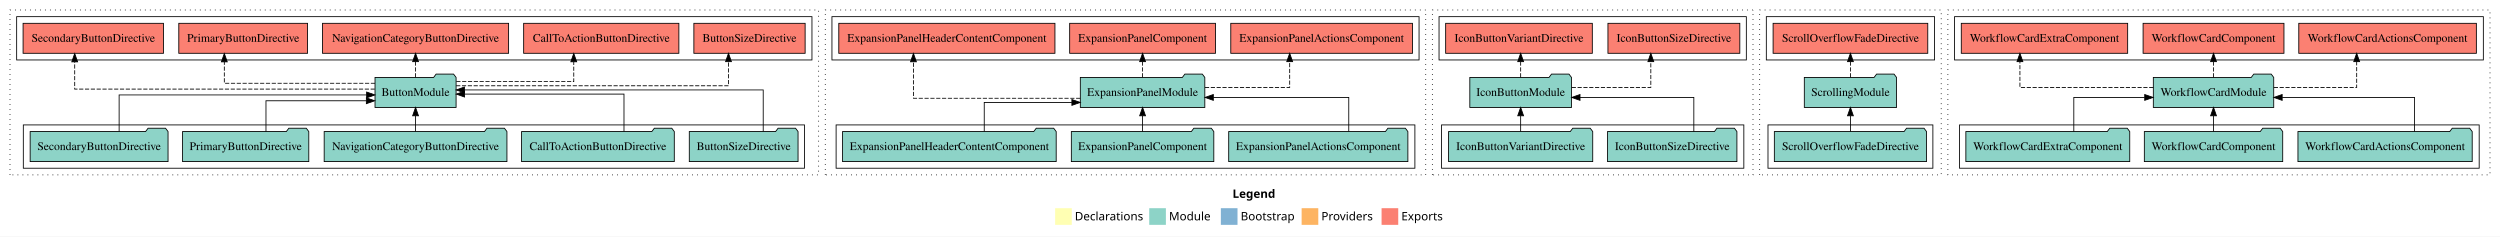
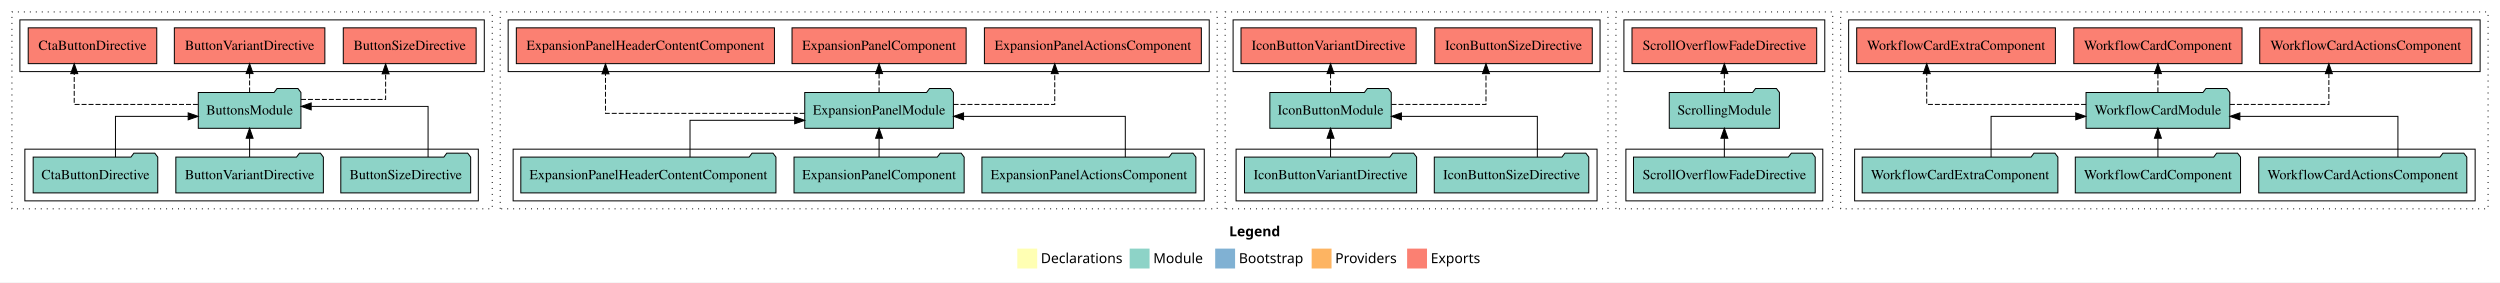
- <svg xmlns="http://www.w3.org/2000/svg" width="3002pt" height="284pt" viewBox="0.00 0.00 3002.00 284.00">
+ <svg xmlns="http://www.w3.org/2000/svg" width="2514pt" height="284pt" viewBox="0.00 0.00 2514.00 284.00">
  <g id="graph0" class="graph" transform="scale(1 1) rotate(0) translate(4 280)">
-     <polygon fill="white" stroke="transparent" points="-4,4 -4,-280 2998,-280 2998,4 -4,4" />
-     <text text-anchor="start" x="1476.01" y="-42.4" font-family="Times-12" font-weight="bold" font-size="14.00">Legend</text>
-     <polygon fill="#ffffb3" stroke="transparent" points="1263,-10 1263,-30 1283,-30 1283,-10 1263,-10" />
-     <text text-anchor="start" x="1286.63" y="-15.4" font-family="Times-12" font-size="14.00">  Declarations</text>
-     <polygon fill="#8dd3c7" stroke="transparent" points="1376,-10 1376,-30 1396,-30 1396,-10 1376,-10" />
-     <text text-anchor="start" x="1399.73" y="-15.4" font-family="Times-12" font-size="14.00">  Module</text>
-     <polygon fill="#80b1d3" stroke="transparent" points="1462,-10 1462,-30 1482,-30 1482,-10 1462,-10" />
-     <text text-anchor="start" x="1485.78" y="-15.4" font-family="Times-12" font-size="14.00">  Bootstrap</text>
-     <polygon fill="#fdb462" stroke="transparent" points="1559,-10 1559,-30 1579,-30 1579,-10 1559,-10" />
-     <text text-anchor="start" x="1582.67" y="-15.4" font-family="Times-12" font-size="14.00">  Providers</text>
-     <polygon fill="#fb8072" stroke="transparent" points="1655,-10 1655,-30 1675,-30 1675,-10 1655,-10" />
-     <text text-anchor="start" x="1678.73" y="-15.4" font-family="Times-12" font-size="14.00">  Exports</text>
+     <polygon fill="white" stroke="transparent" points="-4,4 -4,-280 2510,-280 2510,4 -4,4" />
+     <text text-anchor="start" x="1232.01" y="-42.4" font-family="Times-12" font-weight="bold" font-size="14.00">Legend</text>
+     <polygon fill="#ffffb3" stroke="transparent" points="1019,-10 1019,-30 1039,-30 1039,-10 1019,-10" />
+     <text text-anchor="start" x="1042.63" y="-15.4" font-family="Times-12" font-size="14.00">  Declarations</text>
+     <polygon fill="#8dd3c7" stroke="transparent" points="1132,-10 1132,-30 1152,-30 1152,-10 1132,-10" />
+     <text text-anchor="start" x="1155.73" y="-15.4" font-family="Times-12" font-size="14.00">  Module</text>
+     <polygon fill="#80b1d3" stroke="transparent" points="1218,-10 1218,-30 1238,-30 1238,-10 1218,-10" />
+     <text text-anchor="start" x="1241.78" y="-15.4" font-family="Times-12" font-size="14.00">  Bootstrap</text>
+     <polygon fill="#fdb462" stroke="transparent" points="1315,-10 1315,-30 1335,-30 1335,-10 1315,-10" />
+     <text text-anchor="start" x="1338.67" y="-15.4" font-family="Times-12" font-size="14.00">  Providers</text>
+     <polygon fill="#fb8072" stroke="transparent" points="1411,-10 1411,-30 1431,-30 1431,-10 1411,-10" />
+     <text text-anchor="start" x="1434.73" y="-15.4" font-family="Times-12" font-size="14.00">  Exports</text>
    <g id="clust1" class="cluster">
-       <polygon fill="none" stroke="black" stroke-dasharray="1,5" points="8,-70 8,-268 979,-268 979,-70 8,-70" />
+       <polygon fill="none" stroke="black" stroke-dasharray="1,5" points="8,-70 8,-268 491,-268 491,-70 8,-70" />
    </g>
    <g id="clust3" class="cluster">
-       <polygon fill="none" stroke="black" points="24,-78 24,-130 962,-130 962,-78 24,-78" />
+       <polygon fill="none" stroke="black" points="21,-78 21,-130 477,-130 477,-78 21,-78" />
    </g>
    <g id="clust4" class="cluster">
-       <polygon fill="none" stroke="black" points="16,-208 16,-260 971,-260 971,-208 16,-208" />
+       <polygon fill="none" stroke="black" points="16,-208 16,-260 483,-260 483,-208 16,-208" />
    </g>
    <g id="clust7" class="cluster">
-       <polygon fill="none" stroke="black" stroke-dasharray="1,5" points="987,-70 987,-268 1708,-268 1708,-70 987,-70" />
+       <polygon fill="none" stroke="black" stroke-dasharray="1,5" points="499,-70 499,-268 1220,-268 1220,-70 499,-70" />
    </g>
    <g id="clust9" class="cluster">
-       <polygon fill="none" stroke="black" points="1000,-78 1000,-130 1695,-130 1695,-78 1000,-78" />
+       <polygon fill="none" stroke="black" points="512,-78 512,-130 1207,-130 1207,-78 512,-78" />
    </g>
    <g id="clust10" class="cluster">
-       <polygon fill="none" stroke="black" points="995,-208 995,-260 1700,-260 1700,-208 995,-208" />
+       <polygon fill="none" stroke="black" points="507,-208 507,-260 1212,-260 1212,-208 507,-208" />
    </g>
    <g id="clust13" class="cluster">
-       <polygon fill="none" stroke="black" stroke-dasharray="1,5" points="1716,-70 1716,-268 2101,-268 2101,-70 1716,-70" />
+       <polygon fill="none" stroke="black" stroke-dasharray="1,5" points="1228,-70 1228,-268 1613,-268 1613,-70 1228,-70" />
    </g>
    <g id="clust15" class="cluster">
-       <polygon fill="none" stroke="black" points="1727,-78 1727,-130 2090,-130 2090,-78 1727,-78" />
+       <polygon fill="none" stroke="black" points="1239,-78 1239,-130 1602,-130 1602,-78 1239,-78" />
    </g>
    <g id="clust16" class="cluster">
-       <polygon fill="none" stroke="black" points="1724,-208 1724,-260 2093,-260 2093,-208 1724,-208" />
+       <polygon fill="none" stroke="black" points="1236,-208 1236,-260 1605,-260 1605,-208 1236,-208" />
    </g>
    <g id="clust19" class="cluster">
-       <polygon fill="none" stroke="black" stroke-dasharray="1,5" points="2109,-70 2109,-268 2327,-268 2327,-70 2109,-70" />
+       <polygon fill="none" stroke="black" stroke-dasharray="1,5" points="1621,-70 1621,-268 1839,-268 1839,-70 1621,-70" />
    </g>
    <g id="clust21" class="cluster">
-       <polygon fill="none" stroke="black" points="2119,-78 2119,-130 2317,-130 2317,-78 2119,-78" />
+       <polygon fill="none" stroke="black" points="1631,-78 1631,-130 1829,-130 1829,-78 1631,-78" />
    </g>
    <g id="clust22" class="cluster">
-       <polygon fill="none" stroke="black" points="2117,-208 2117,-260 2319,-260 2319,-208 2117,-208" />
+       <polygon fill="none" stroke="black" points="1629,-208 1629,-260 1831,-260 1831,-208 1629,-208" />
    </g>
    <g id="clust25" class="cluster">
-       <polygon fill="none" stroke="black" stroke-dasharray="1,5" points="2335,-70 2335,-268 2986,-268 2986,-70 2335,-70" />
+       <polygon fill="none" stroke="black" stroke-dasharray="1,5" points="1847,-70 1847,-268 2498,-268 2498,-70 1847,-70" />
    </g>
    <g id="clust27" class="cluster">
-       <polygon fill="none" stroke="black" points="2349,-78 2349,-130 2973,-130 2973,-78 2349,-78" />
+       <polygon fill="none" stroke="black" points="1861,-78 1861,-130 2485,-130 2485,-78 1861,-78" />
    </g>
    <g id="clust28" class="cluster">
-       <polygon fill="none" stroke="black" points="2343,-208 2343,-260 2978,-260 2978,-208 2343,-208" />
+       <polygon fill="none" stroke="black" points="1855,-208 1855,-260 2490,-260 2490,-208 1855,-208" />
    </g>
    <g id="node1" class="node">
-       <polygon fill="#8dd3c7" stroke="black" points="954.3,-122 951.3,-126 930.3,-126 927.3,-122 823.7,-122 823.7,-86 954.3,-86 954.3,-122" />
-       <text text-anchor="middle" x="889" y="-99.8" font-family="Times,serif" font-size="14.00">ButtonSizeDirective</text>
+       <polygon fill="#8dd3c7" stroke="black" points="469.3,-122 466.3,-126 445.3,-126 442.3,-122 338.7,-122 338.7,-86 469.3,-86 469.3,-122" />
+       <text text-anchor="middle" x="404" y="-99.8" font-family="Times,serif" font-size="14.00">ButtonSizeDirective</text>
+     </g>
+     <g id="node4" class="node">
+       <polygon fill="#8dd3c7" stroke="black" points="298.61,-187 295.61,-191 274.61,-191 271.61,-187 195.39,-187 195.39,-151 298.61,-151 298.61,-187" />
+       <text text-anchor="middle" x="247" y="-164.8" font-family="Times,serif" font-size="14.00">ButtonsModule</text>
+     </g>
+     <g id="edge1" class="edge">
+       <path fill="none" stroke="black" d="M426.47,-122.13C426.47,-142.57 426.47,-173 426.47,-173 426.47,-173 308.91,-173 308.91,-173" />
+       <polygon fill="black" stroke="black" points="308.91,-169.5 298.91,-173 308.91,-176.5 308.91,-169.5" />
+     </g>
+     <g id="node2" class="node">
+       <polygon fill="#8dd3c7" stroke="black" points="321.18,-122 318.18,-126 297.18,-126 294.18,-122 172.82,-122 172.82,-86 321.18,-86 321.18,-122" />
+       <text text-anchor="middle" x="247" y="-99.8" font-family="Times,serif" font-size="14.00">ButtonVariantDirective</text>
+     </g>
+     <g id="edge2" class="edge">
+       <path fill="none" stroke="black" d="M247,-122.11C247,-122.11 247,-140.99 247,-140.99" />
+       <polygon fill="black" stroke="black" points="243.5,-140.99 247,-150.99 250.5,-140.99 243.5,-140.99" />
+     </g>
+     <g id="node3" class="node">
+       <polygon fill="#8dd3c7" stroke="black" points="154.64,-122 151.64,-126 130.64,-126 127.64,-122 29.36,-122 29.36,-86 154.64,-86 154.64,-122" />
+       <text text-anchor="middle" x="92" y="-99.8" font-family="Times,serif" font-size="14.00">CtaButtonDirective</text>
+     </g>
+     <g id="edge3" class="edge">
+       <path fill="none" stroke="black" d="M112.11,-122.02C112.11,-139.37 112.11,-163 112.11,-163 112.11,-163 185.23,-163 185.23,-163" />
+       <polygon fill="black" stroke="black" points="185.23,-166.5 195.23,-163 185.23,-159.5 185.23,-166.5" />
+     </g>
+     <g id="node5" class="node">
+       <polygon fill="#fb8072" stroke="black" points="474.8,-252 341.2,-252 341.2,-216 474.8,-216 474.8,-252" />
+       <text text-anchor="middle" x="408" y="-229.8" font-family="Times,serif" font-size="14.00">ButtonSizeDirective </text>
+     </g>
+     <g id="edge4" class="edge">
+       <path fill="none" stroke="black" stroke-dasharray="5,2" d="M298.71,-180C337.45,-180 383.78,-180 383.78,-180 383.78,-180 383.78,-205.72 383.78,-205.72" />
+       <polygon fill="black" stroke="black" points="380.28,-205.72 383.78,-215.72 387.28,-205.72 380.28,-205.72" />
    </g>
    <g id="node6" class="node">
-       <polygon fill="#8dd3c7" stroke="black" points="543.67,-187 540.67,-191 519.67,-191 516.67,-187 446.33,-187 446.33,-151 543.67,-151 543.67,-187" />
-       <text text-anchor="middle" x="495" y="-164.8" font-family="Times,serif" font-size="14.00">ButtonModule</text>
-     </g>
-     <g id="edge1" class="edge">
-       <path fill="none" stroke="black" d="M912.47,-122.22C912.47,-142.37 912.47,-172 912.47,-172 912.47,-172 553.71,-172 553.71,-172" />
-       <polygon fill="black" stroke="black" points="553.71,-168.5 543.71,-172 553.71,-175.5 553.71,-168.5" />
-     </g>
-     <g id="node2" class="node">
-       <polygon fill="#8dd3c7" stroke="black" points="805.69,-122 802.69,-126 781.69,-126 778.69,-122 622.31,-122 622.31,-86 805.69,-86 805.69,-122" />
-       <text text-anchor="middle" x="714" y="-99.8" font-family="Times,serif" font-size="14.00">CallToActionButtonDirective</text>
-     </g>
-     <g id="edge2" class="edge">
-       <path fill="none" stroke="black" d="M745.28,-122.22C745.28,-140.83 745.28,-167 745.28,-167 745.28,-167 553.85,-167 553.85,-167" />
-       <polygon fill="black" stroke="black" points="553.85,-163.5 543.85,-167 553.85,-170.5 553.85,-163.5" />
-     </g>
-     <g id="node3" class="node">
-       <polygon fill="#8dd3c7" stroke="black" points="604.73,-122 601.73,-126 580.73,-126 577.73,-122 385.27,-122 385.27,-86 604.73,-86 604.73,-122" />
-       <text text-anchor="middle" x="495" y="-99.8" font-family="Times,serif" font-size="14.00">NavigationCategoryButtonDirective</text>
-     </g>
-     <g id="edge3" class="edge">
-       <path fill="none" stroke="black" d="M495,-122.11C495,-122.11 495,-140.99 495,-140.99" />
-       <polygon fill="black" stroke="black" points="491.5,-140.99 495,-150.99 498.5,-140.99 491.5,-140.99" />
-     </g>
-     <g id="node4" class="node">
-       <polygon fill="#8dd3c7" stroke="black" points="366.8,-122 363.8,-126 342.8,-126 339.8,-122 215.2,-122 215.2,-86 366.8,-86 366.8,-122" />
-       <text text-anchor="middle" x="291" y="-99.8" font-family="Times,serif" font-size="14.00">PrimaryButtonDirective</text>
-     </g>
-     <g id="edge4" class="edge">
-       <path fill="none" stroke="black" d="M315.38,-122.01C315.38,-138.05 315.38,-159 315.38,-159 315.38,-159 435.92,-159 435.92,-159" />
-       <polygon fill="black" stroke="black" points="435.92,-162.5 445.92,-159 435.92,-155.5 435.92,-162.5" />
-     </g>
-     <g id="node5" class="node">
-       <polygon fill="#8dd3c7" stroke="black" points="197.79,-122 194.79,-126 173.79,-126 170.79,-122 32.21,-122 32.21,-86 197.79,-86 197.79,-122" />
-       <text text-anchor="middle" x="115" y="-99.8" font-family="Times,serif" font-size="14.00">SecondaryButtonDirective</text>
+       <polygon fill="#fb8072" stroke="black" points="322.68,-252 171.32,-252 171.32,-216 322.68,-216 322.68,-252" />
+       <text text-anchor="middle" x="247" y="-229.8" font-family="Times,serif" font-size="14.00">ButtonVariantDirective </text>
    </g>
    <g id="edge5" class="edge">
-       <path fill="none" stroke="black" d="M139.05,-122.27C139.05,-140.56 139.05,-166 139.05,-166 139.05,-166 436.25,-166 436.25,-166" />
-       <polygon fill="black" stroke="black" points="436.25,-169.5 446.25,-166 436.25,-162.5 436.25,-169.5" />
+       <path fill="none" stroke="black" stroke-dasharray="5,2" d="M247,-187.11C247,-187.11 247,-205.99 247,-205.99" />
+       <polygon fill="black" stroke="black" points="243.5,-205.99 247,-215.99 250.5,-205.99 243.5,-205.99" />
    </g>
    <g id="node7" class="node">
-       <polygon fill="#fb8072" stroke="black" points="962.8,-252 829.2,-252 829.2,-216 962.8,-216 962.8,-252" />
-       <text text-anchor="middle" x="896" y="-229.8" font-family="Times,serif" font-size="14.00">ButtonSizeDirective </text>
+       <polygon fill="#fb8072" stroke="black" points="153.64,-252 24.36,-252 24.36,-216 153.64,-216 153.64,-252" />
+       <text text-anchor="middle" x="89" y="-229.8" font-family="Times,serif" font-size="14.00">CtaButtonDirective </text>
    </g>
    <g id="edge6" class="edge">
-       <path fill="none" stroke="black" stroke-dasharray="5,2" d="M543.74,-177C645.42,-177 870.78,-177 870.78,-177 870.78,-177 870.78,-205.96 870.78,-205.96" />
-       <polygon fill="black" stroke="black" points="867.28,-205.96 870.78,-215.96 874.28,-205.96 867.28,-205.96" />
+       <path fill="none" stroke="black" stroke-dasharray="5,2" d="M195.04,-175C143.02,-175 70.64,-175 70.64,-175 70.64,-175 70.64,-205.98 70.64,-205.98" />
+       <polygon fill="black" stroke="black" points="67.14,-205.98 70.64,-215.98 74.14,-205.98 67.14,-205.98" />
    </g>
    <g id="node8" class="node">
-       <polygon fill="#fb8072" stroke="black" points="811.19,-252 624.81,-252 624.81,-216 811.19,-216 811.19,-252" />
-       <text text-anchor="middle" x="718" y="-229.8" font-family="Times,serif" font-size="14.00">CallToActionButtonDirective </text>
+       <polygon fill="#8dd3c7" stroke="black" points="1198.58,-122 1195.58,-126 1174.58,-126 1171.58,-122 983.42,-122 983.42,-86 1198.58,-86 1198.58,-122" />
+       <text text-anchor="middle" x="1091" y="-99.8" font-family="Times,serif" font-size="14.00">ExpansionPanelActionsComponent</text>
+     </g>
+     <g id="node11" class="node">
+       <polygon fill="#8dd3c7" stroke="black" points="954.75,-187 951.75,-191 930.75,-191 927.75,-187 805.25,-187 805.25,-151 954.75,-151 954.75,-187" />
+       <text text-anchor="middle" x="880" y="-164.8" font-family="Times,serif" font-size="14.00">ExpansionPanelModule</text>
    </g>
    <g id="edge7" class="edge">
-       <path fill="none" stroke="black" stroke-dasharray="5,2" d="M543.92,-182C600.21,-182 684.97,-182 684.97,-182 684.97,-182 684.97,-205.81 684.97,-205.81" />
-       <polygon fill="black" stroke="black" points="681.47,-205.81 684.97,-215.81 688.47,-205.81 681.47,-205.81" />
+       <path fill="none" stroke="black" d="M1127.6,-122.02C1127.6,-139.37 1127.6,-163 1127.6,-163 1127.6,-163 964.96,-163 964.96,-163" />
+       <polygon fill="black" stroke="black" points="964.96,-159.5 954.96,-163 964.96,-166.5 964.96,-159.5" />
    </g>
    <g id="node9" class="node">
-       <polygon fill="#fb8072" stroke="black" points="606.73,-252 383.27,-252 383.27,-216 606.73,-216 606.73,-252" />
-       <text text-anchor="middle" x="495" y="-229.8" font-family="Times,serif" font-size="14.00">NavigationCategoryButtonDirective </text>
+       <polygon fill="#8dd3c7" stroke="black" points="965.54,-122 962.54,-126 941.54,-126 938.54,-122 794.46,-122 794.46,-86 965.54,-86 965.54,-122" />
+       <text text-anchor="middle" x="880" y="-99.8" font-family="Times,serif" font-size="14.00">ExpansionPanelComponent</text>
    </g>
    <g id="edge8" class="edge">
-       <path fill="none" stroke="black" stroke-dasharray="5,2" d="M495,-187.11C495,-187.11 495,-205.99 495,-205.99" />
-       <polygon fill="black" stroke="black" points="491.5,-205.99 495,-215.99 498.5,-205.99 491.5,-205.99" />
+       <path fill="none" stroke="black" d="M880,-122.11C880,-122.11 880,-140.99 880,-140.99" />
+       <polygon fill="black" stroke="black" points="876.5,-140.99 880,-150.99 883.5,-140.99 876.5,-140.99" />
    </g>
    <g id="node10" class="node">
-       <polygon fill="#fb8072" stroke="black" points="365.3,-252 210.7,-252 210.7,-216 365.3,-216 365.3,-252" />
-       <text text-anchor="middle" x="288" y="-229.8" font-family="Times,serif" font-size="14.00">PrimaryButtonDirective </text>
+       <polygon fill="#8dd3c7" stroke="black" points="776.28,-122 773.28,-126 752.28,-126 749.28,-122 519.72,-122 519.72,-86 776.28,-86 776.28,-122" />
+       <text text-anchor="middle" x="648" y="-99.8" font-family="Times,serif" font-size="14.00">ExpansionPanelHeaderContentComponent</text>
    </g>
    <g id="edge9" class="edge">
-       <path fill="none" stroke="black" stroke-dasharray="5,2" d="M446.3,-180C378.89,-180 265.37,-180 265.37,-180 265.37,-180 265.37,-205.72 265.37,-205.72" />
-       <polygon fill="black" stroke="black" points="261.87,-205.72 265.37,-215.72 268.87,-205.72 261.87,-205.72" />
-     </g>
-     <g id="node11" class="node">
-       <polygon fill="#fb8072" stroke="black" points="192.29,-252 23.71,-252 23.71,-216 192.29,-216 192.29,-252" />
-       <text text-anchor="middle" x="108" y="-229.8" font-family="Times,serif" font-size="14.00">SecondaryButtonDirective </text>
+       <path fill="none" stroke="black" d="M689.88,-122.01C689.88,-138.05 689.88,-159 689.88,-159 689.88,-159 795.13,-159 795.13,-159" />
+       <polygon fill="black" stroke="black" points="795.13,-162.5 805.13,-159 795.13,-155.5 795.13,-162.5" />
+     </g>
+     <g id="node12" class="node">
+       <polygon fill="#fb8072" stroke="black" points="1204.08,-252 985.92,-252 985.92,-216 1204.08,-216 1204.08,-252" />
+       <text text-anchor="middle" x="1095" y="-229.8" font-family="Times,serif" font-size="14.00">ExpansionPanelActionsComponent </text>
    </g>
    <g id="edge10" class="edge">
-       <path fill="none" stroke="black" stroke-dasharray="5,2" d="M446.04,-173C337.39,-173 85.7,-173 85.7,-173 85.7,-173 85.7,-205.7 85.7,-205.7" />
-       <polygon fill="black" stroke="black" points="82.2,-205.7 85.7,-215.7 89.2,-205.7 82.2,-205.7" />
-     </g>
-     <g id="node12" class="node">
-       <polygon fill="#8dd3c7" stroke="black" points="1686.58,-122 1683.58,-126 1662.58,-126 1659.58,-122 1471.42,-122 1471.42,-86 1686.58,-86 1686.58,-122" />
-       <text text-anchor="middle" x="1579" y="-99.8" font-family="Times,serif" font-size="14.00">ExpansionPanelActionsComponent</text>
+       <path fill="none" stroke="black" stroke-dasharray="5,2" d="M954.92,-175C1003.06,-175 1056.65,-175 1056.65,-175 1056.65,-175 1056.65,-205.98 1056.65,-205.98" />
+       <polygon fill="black" stroke="black" points="1053.15,-205.98 1056.65,-215.98 1060.15,-205.98 1053.15,-205.98" />
+     </g>
+     <g id="node13" class="node">
+       <polygon fill="#fb8072" stroke="black" points="967.54,-252 792.46,-252 792.46,-216 967.54,-216 967.54,-252" />
+       <text text-anchor="middle" x="880" y="-229.8" font-family="Times,serif" font-size="14.00">ExpansionPanelComponent </text>
+     </g>
+     <g id="edge11" class="edge">
+       <path fill="none" stroke="black" stroke-dasharray="5,2" d="M880,-187.11C880,-187.11 880,-205.99 880,-205.99" />
+       <polygon fill="black" stroke="black" points="876.5,-205.99 880,-215.99 883.5,-205.99 876.5,-205.99" />
+     </g>
+     <g id="node14" class="node">
+       <polygon fill="#fb8072" stroke="black" points="774.78,-252 515.22,-252 515.22,-216 774.78,-216 774.78,-252" />
+       <text text-anchor="middle" x="645" y="-229.8" font-family="Times,serif" font-size="14.00">ExpansionPanelHeaderContentComponent </text>
+     </g>
+     <g id="edge12" class="edge">
+       <path fill="none" stroke="black" stroke-dasharray="5,2" d="M805.18,-166C723.71,-166 604.87,-166 604.87,-166 604.87,-166 604.87,-205.78 604.87,-205.78" />
+       <polygon fill="black" stroke="black" points="601.37,-205.78 604.87,-215.78 608.37,-205.78 601.37,-205.78" />
    </g>
    <g id="node15" class="node">
-       <polygon fill="#8dd3c7" stroke="black" points="1442.75,-187 1439.75,-191 1418.75,-191 1415.75,-187 1293.25,-187 1293.25,-151 1442.75,-151 1442.75,-187" />
-       <text text-anchor="middle" x="1368" y="-164.8" font-family="Times,serif" font-size="14.00">ExpansionPanelModule</text>
-     </g>
-     <g id="edge11" class="edge">
-       <path fill="none" stroke="black" d="M1615.6,-122.02C1615.6,-139.37 1615.6,-163 1615.6,-163 1615.6,-163 1452.96,-163 1452.96,-163" />
-       <polygon fill="black" stroke="black" points="1452.96,-159.5 1442.96,-163 1452.96,-166.5 1452.96,-159.5" />
-     </g>
-     <g id="node13" class="node">
-       <polygon fill="#8dd3c7" stroke="black" points="1453.54,-122 1450.54,-126 1429.54,-126 1426.54,-122 1282.46,-122 1282.46,-86 1453.54,-86 1453.54,-122" />
-       <text text-anchor="middle" x="1368" y="-99.8" font-family="Times,serif" font-size="14.00">ExpansionPanelComponent</text>
-     </g>
-     <g id="edge12" class="edge">
-       <path fill="none" stroke="black" d="M1368,-122.11C1368,-122.11 1368,-140.99 1368,-140.99" />
-       <polygon fill="black" stroke="black" points="1364.5,-140.99 1368,-150.99 1371.5,-140.99 1364.5,-140.99" />
-     </g>
-     <g id="node14" class="node">
-       <polygon fill="#8dd3c7" stroke="black" points="1264.28,-122 1261.28,-126 1240.28,-126 1237.28,-122 1007.72,-122 1007.72,-86 1264.28,-86 1264.28,-122" />
-       <text text-anchor="middle" x="1136" y="-99.8" font-family="Times,serif" font-size="14.00">ExpansionPanelHeaderContentComponent</text>
+       <polygon fill="#8dd3c7" stroke="black" points="1593.68,-122 1590.68,-126 1569.68,-126 1566.68,-122 1438.32,-122 1438.32,-86 1593.68,-86 1593.68,-122" />
+       <text text-anchor="middle" x="1516" y="-99.8" font-family="Times,serif" font-size="14.00">IconButtonSizeDirective</text>
+     </g>
+     <g id="node17" class="node">
+       <polygon fill="#8dd3c7" stroke="black" points="1395.04,-187 1392.04,-191 1371.04,-191 1368.04,-187 1272.96,-187 1272.96,-151 1395.04,-151 1395.04,-187" />
+       <text text-anchor="middle" x="1334" y="-164.8" font-family="Times,serif" font-size="14.00">IconButtonModule</text>
    </g>
    <g id="edge13" class="edge">
-       <path fill="none" stroke="black" d="M1177.88,-122.24C1177.88,-137.57 1177.88,-157 1177.88,-157 1177.88,-157 1283.13,-157 1283.13,-157" />
-       <polygon fill="black" stroke="black" points="1283.13,-160.5 1293.13,-157 1283.13,-153.5 1283.13,-160.5" />
+       <path fill="none" stroke="black" d="M1541.95,-122.02C1541.95,-139.37 1541.95,-163 1541.95,-163 1541.95,-163 1405.27,-163 1405.27,-163" />
+       <polygon fill="black" stroke="black" points="1405.27,-159.5 1395.27,-163 1405.27,-166.5 1405.27,-159.5" />
    </g>
    <g id="node16" class="node">
-       <polygon fill="#fb8072" stroke="black" points="1692.08,-252 1473.92,-252 1473.92,-216 1692.08,-216 1692.08,-252" />
-       <text text-anchor="middle" x="1583" y="-229.8" font-family="Times,serif" font-size="14.00">ExpansionPanelActionsComponent </text>
+       <polygon fill="#8dd3c7" stroke="black" points="1420.55,-122 1417.55,-126 1396.55,-126 1393.55,-122 1247.45,-122 1247.45,-86 1420.55,-86 1420.55,-122" />
+       <text text-anchor="middle" x="1334" y="-99.8" font-family="Times,serif" font-size="14.00">IconButtonVariantDirective</text>
    </g>
    <g id="edge14" class="edge">
-       <path fill="none" stroke="black" stroke-dasharray="5,2" d="M1442.92,-175C1491.06,-175 1544.65,-175 1544.65,-175 1544.65,-175 1544.65,-205.98 1544.65,-205.98" />
-       <polygon fill="black" stroke="black" points="1541.15,-205.98 1544.65,-215.98 1548.15,-205.98 1541.15,-205.98" />
-     </g>
-     <g id="node17" class="node">
-       <polygon fill="#fb8072" stroke="black" points="1455.54,-252 1280.46,-252 1280.46,-216 1455.54,-216 1455.54,-252" />
-       <text text-anchor="middle" x="1368" y="-229.8" font-family="Times,serif" font-size="14.00">ExpansionPanelComponent </text>
+       <path fill="none" stroke="black" d="M1334,-122.11C1334,-122.11 1334,-140.99 1334,-140.99" />
+       <polygon fill="black" stroke="black" points="1330.5,-140.99 1334,-150.99 1337.5,-140.99 1330.5,-140.99" />
+     </g>
+     <g id="node18" class="node">
+       <polygon fill="#fb8072" stroke="black" points="1597.18,-252 1438.82,-252 1438.82,-216 1597.18,-216 1597.18,-252" />
+       <text text-anchor="middle" x="1518" y="-229.8" font-family="Times,serif" font-size="14.00">IconButtonSizeDirective </text>
    </g>
    <g id="edge15" class="edge">
-       <path fill="none" stroke="black" stroke-dasharray="5,2" d="M1368,-187.11C1368,-187.11 1368,-205.99 1368,-205.99" />
-       <polygon fill="black" stroke="black" points="1364.5,-205.99 1368,-215.99 1371.5,-205.99 1364.5,-205.99" />
-     </g>
-     <g id="node18" class="node">
-       <polygon fill="#fb8072" stroke="black" points="1262.78,-252 1003.22,-252 1003.22,-216 1262.78,-216 1262.78,-252" />
-       <text text-anchor="middle" x="1133" y="-229.8" font-family="Times,serif" font-size="14.00">ExpansionPanelHeaderContentComponent </text>
+       <path fill="none" stroke="black" stroke-dasharray="5,2" d="M1395.33,-175C1439.12,-175 1490.3,-175 1490.3,-175 1490.3,-175 1490.3,-205.98 1490.3,-205.98" />
+       <polygon fill="black" stroke="black" points="1486.8,-205.98 1490.3,-215.98 1493.8,-205.98 1486.8,-205.98" />
+     </g>
+     <g id="node19" class="node">
+       <polygon fill="#fb8072" stroke="black" points="1420.05,-252 1243.95,-252 1243.95,-216 1420.05,-216 1420.05,-252" />
+       <text text-anchor="middle" x="1332" y="-229.8" font-family="Times,serif" font-size="14.00">IconButtonVariantDirective </text>
    </g>
    <g id="edge16" class="edge">
-       <path fill="none" stroke="black" stroke-dasharray="5,2" d="M1293.18,-162C1211.71,-162 1092.87,-162 1092.87,-162 1092.87,-162 1092.87,-205.83 1092.87,-205.83" />
-       <polygon fill="black" stroke="black" points="1089.37,-205.83 1092.87,-215.83 1096.37,-205.83 1089.37,-205.83" />
-     </g>
-     <g id="node19" class="node">
-       <polygon fill="#8dd3c7" stroke="black" points="2081.68,-122 2078.68,-126 2057.68,-126 2054.68,-122 1926.32,-122 1926.32,-86 2081.68,-86 2081.68,-122" />
-       <text text-anchor="middle" x="2004" y="-99.8" font-family="Times,serif" font-size="14.00">IconButtonSizeDirective</text>
+       <path fill="none" stroke="black" stroke-dasharray="5,2" d="M1334,-187.11C1334,-187.11 1334,-205.99 1334,-205.99" />
+       <polygon fill="black" stroke="black" points="1330.5,-205.99 1334,-215.99 1337.5,-205.99 1330.5,-205.99" />
+     </g>
+     <g id="node20" class="node">
+       <polygon fill="#8dd3c7" stroke="black" points="1821.37,-122 1818.37,-126 1797.37,-126 1794.37,-122 1638.63,-122 1638.63,-86 1821.37,-86 1821.37,-122" />
+       <text text-anchor="middle" x="1730" y="-99.8" font-family="Times,serif" font-size="14.00">ScrollOverflowFadeDirective</text>
    </g>
    <g id="node21" class="node">
-       <polygon fill="#8dd3c7" stroke="black" points="1883.04,-187 1880.04,-191 1859.04,-191 1856.04,-187 1760.96,-187 1760.96,-151 1883.04,-151 1883.04,-187" />
-       <text text-anchor="middle" x="1822" y="-164.8" font-family="Times,serif" font-size="14.00">IconButtonModule</text>
+       <polygon fill="#8dd3c7" stroke="black" points="1785.38,-187 1782.38,-191 1761.38,-191 1758.38,-187 1674.62,-187 1674.62,-151 1785.38,-151 1785.38,-187" />
+       <text text-anchor="middle" x="1730" y="-164.8" font-family="Times,serif" font-size="14.00">ScrollingModule</text>
    </g>
    <g id="edge17" class="edge">
-       <path fill="none" stroke="black" d="M2029.95,-122.02C2029.95,-139.37 2029.95,-163 2029.95,-163 2029.95,-163 1893.27,-163 1893.27,-163" />
-       <polygon fill="black" stroke="black" points="1893.27,-159.5 1883.27,-163 1893.27,-166.5 1893.27,-159.5" />
-     </g>
-     <g id="node20" class="node">
-       <polygon fill="#8dd3c7" stroke="black" points="1908.55,-122 1905.55,-126 1884.55,-126 1881.55,-122 1735.45,-122 1735.45,-86 1908.55,-86 1908.55,-122" />
-       <text text-anchor="middle" x="1822" y="-99.8" font-family="Times,serif" font-size="14.00">IconButtonVariantDirective</text>
+       <path fill="none" stroke="black" d="M1730,-122.11C1730,-122.11 1730,-140.99 1730,-140.99" />
+       <polygon fill="black" stroke="black" points="1726.5,-140.99 1730,-150.99 1733.5,-140.99 1726.5,-140.99" />
+     </g>
+     <g id="node22" class="node">
+       <polygon fill="#fb8072" stroke="black" points="1822.87,-252 1637.13,-252 1637.13,-216 1822.87,-216 1822.87,-252" />
+       <text text-anchor="middle" x="1730" y="-229.8" font-family="Times,serif" font-size="14.00">ScrollOverflowFadeDirective </text>
    </g>
    <g id="edge18" class="edge">
-       <path fill="none" stroke="black" d="M1822,-122.11C1822,-122.11 1822,-140.99 1822,-140.99" />
-       <polygon fill="black" stroke="black" points="1818.5,-140.99 1822,-150.99 1825.5,-140.99 1818.5,-140.99" />
-     </g>
-     <g id="node22" class="node">
-       <polygon fill="#fb8072" stroke="black" points="2085.18,-252 1926.82,-252 1926.82,-216 2085.18,-216 2085.18,-252" />
-       <text text-anchor="middle" x="2006" y="-229.8" font-family="Times,serif" font-size="14.00">IconButtonSizeDirective </text>
+       <path fill="none" stroke="black" stroke-dasharray="5,2" d="M1730,-187.11C1730,-187.11 1730,-205.99 1730,-205.99" />
+       <polygon fill="black" stroke="black" points="1726.5,-205.99 1730,-215.99 1733.5,-205.99 1726.5,-205.99" />
+     </g>
+     <g id="node23" class="node">
+       <polygon fill="#8dd3c7" stroke="black" points="2476.62,-122 2473.62,-126 2452.62,-126 2449.62,-122 2267.38,-122 2267.38,-86 2476.62,-86 2476.62,-122" />
+       <text text-anchor="middle" x="2372" y="-99.8" font-family="Times,serif" font-size="14.00">WorkflowCardActionsComponent</text>
+     </g>
+     <g id="node26" class="node">
+       <polygon fill="#8dd3c7" stroke="black" points="2238.29,-187 2235.29,-191 2214.29,-191 2211.29,-187 2093.71,-187 2093.71,-151 2238.29,-151 2238.29,-187" />
+       <text text-anchor="middle" x="2166" y="-164.8" font-family="Times,serif" font-size="14.00">WorkflowCardModule</text>
    </g>
    <g id="edge19" class="edge">
-       <path fill="none" stroke="black" stroke-dasharray="5,2" d="M1883.33,-175C1927.12,-175 1978.3,-175 1978.3,-175 1978.3,-175 1978.3,-205.98 1978.3,-205.98" />
-       <polygon fill="black" stroke="black" points="1974.8,-205.98 1978.3,-215.98 1981.8,-205.98 1974.8,-205.98" />
-     </g>
-     <g id="node23" class="node">
-       <polygon fill="#fb8072" stroke="black" points="1908.05,-252 1731.95,-252 1731.95,-216 1908.05,-216 1908.05,-252" />
-       <text text-anchor="middle" x="1820" y="-229.8" font-family="Times,serif" font-size="14.00">IconButtonVariantDirective </text>
+       <path fill="none" stroke="black" d="M2407.35,-122.02C2407.35,-139.37 2407.35,-163 2407.35,-163 2407.35,-163 2248.41,-163 2248.41,-163" />
+       <polygon fill="black" stroke="black" points="2248.41,-159.5 2238.41,-163 2248.41,-166.5 2248.41,-159.5" />
+     </g>
+     <g id="node24" class="node">
+       <polygon fill="#8dd3c7" stroke="black" points="2249.08,-122 2246.08,-126 2225.08,-126 2222.08,-122 2082.92,-122 2082.92,-86 2249.08,-86 2249.08,-122" />
+       <text text-anchor="middle" x="2166" y="-99.8" font-family="Times,serif" font-size="14.00">WorkflowCardComponent</text>
    </g>
    <g id="edge20" class="edge">
-       <path fill="none" stroke="black" stroke-dasharray="5,2" d="M1822,-187.11C1822,-187.11 1822,-205.99 1822,-205.99" />
-       <polygon fill="black" stroke="black" points="1818.5,-205.99 1822,-215.99 1825.5,-205.99 1818.5,-205.99" />
-     </g>
-     <g id="node24" class="node">
-       <polygon fill="#8dd3c7" stroke="black" points="2309.37,-122 2306.37,-126 2285.37,-126 2282.37,-122 2126.63,-122 2126.63,-86 2309.37,-86 2309.37,-122" />
-       <text text-anchor="middle" x="2218" y="-99.8" font-family="Times,serif" font-size="14.00">ScrollOverflowFadeDirective</text>
+       <path fill="none" stroke="black" d="M2166,-122.11C2166,-122.11 2166,-140.99 2166,-140.99" />
+       <polygon fill="black" stroke="black" points="2162.5,-140.99 2166,-150.99 2169.5,-140.99 2162.5,-140.99" />
    </g>
    <g id="node25" class="node">
-       <polygon fill="#8dd3c7" stroke="black" points="2273.38,-187 2270.38,-191 2249.38,-191 2246.38,-187 2162.62,-187 2162.62,-151 2273.38,-151 2273.38,-187" />
-       <text text-anchor="middle" x="2218" y="-164.8" font-family="Times,serif" font-size="14.00">ScrollingModule</text>
+       <polygon fill="#8dd3c7" stroke="black" points="2065.4,-122 2062.4,-126 2041.4,-126 2038.4,-122 1868.6,-122 1868.6,-86 2065.4,-86 2065.4,-122" />
+       <text text-anchor="middle" x="1967" y="-99.8" font-family="Times,serif" font-size="14.00">WorkflowCardExtraComponent</text>
    </g>
    <g id="edge21" class="edge">
-       <path fill="none" stroke="black" d="M2218,-122.11C2218,-122.11 2218,-140.99 2218,-140.99" />
-       <polygon fill="black" stroke="black" points="2214.5,-140.99 2218,-150.99 2221.5,-140.99 2214.5,-140.99" />
-     </g>
-     <g id="node26" class="node">
-       <polygon fill="#fb8072" stroke="black" points="2310.87,-252 2125.13,-252 2125.13,-216 2310.87,-216 2310.87,-252" />
-       <text text-anchor="middle" x="2218" y="-229.8" font-family="Times,serif" font-size="14.00">ScrollOverflowFadeDirective </text>
+       <path fill="none" stroke="black" d="M1998.23,-122.02C1998.23,-139.37 1998.23,-163 1998.23,-163 1998.23,-163 2083.39,-163 2083.39,-163" />
+       <polygon fill="black" stroke="black" points="2083.39,-166.5 2093.39,-163 2083.39,-159.5 2083.39,-166.5" />
+     </g>
+     <g id="node27" class="node">
+       <polygon fill="#fb8072" stroke="black" points="2481.62,-252 2268.38,-252 2268.38,-216 2481.62,-216 2481.62,-252" />
+       <text text-anchor="middle" x="2375" y="-229.8" font-family="Times,serif" font-size="14.00">WorkflowCardActionsComponent </text>
    </g>
    <g id="edge22" class="edge">
-       <path fill="none" stroke="black" stroke-dasharray="5,2" d="M2218,-187.11C2218,-187.11 2218,-205.99 2218,-205.99" />
-       <polygon fill="black" stroke="black" points="2214.5,-205.99 2218,-215.99 2221.5,-205.99 2214.5,-205.99" />
-     </g>
-     <g id="node27" class="node">
-       <polygon fill="#8dd3c7" stroke="black" points="2964.62,-122 2961.62,-126 2940.62,-126 2937.62,-122 2755.38,-122 2755.38,-86 2964.62,-86 2964.62,-122" />
-       <text text-anchor="middle" x="2860" y="-99.8" font-family="Times,serif" font-size="14.00">WorkflowCardActionsComponent</text>
-     </g>
-     <g id="node30" class="node">
-       <polygon fill="#8dd3c7" stroke="black" points="2726.29,-187 2723.29,-191 2702.29,-191 2699.29,-187 2581.71,-187 2581.71,-151 2726.29,-151 2726.29,-187" />
-       <text text-anchor="middle" x="2654" y="-164.8" font-family="Times,serif" font-size="14.00">WorkflowCardModule</text>
+       <path fill="none" stroke="black" stroke-dasharray="5,2" d="M2238.4,-175C2285.38,-175 2337.9,-175 2337.9,-175 2337.9,-175 2337.9,-205.98 2337.9,-205.98" />
+       <polygon fill="black" stroke="black" points="2334.4,-205.98 2337.9,-215.98 2341.4,-205.98 2334.4,-205.98" />
+     </g>
+     <g id="node28" class="node">
+       <polygon fill="#fb8072" stroke="black" points="2250.58,-252 2081.42,-252 2081.42,-216 2250.58,-216 2250.58,-252" />
+       <text text-anchor="middle" x="2166" y="-229.8" font-family="Times,serif" font-size="14.00">WorkflowCardComponent </text>
    </g>
    <g id="edge23" class="edge">
-       <path fill="none" stroke="black" d="M2895.35,-122.02C2895.35,-139.37 2895.35,-163 2895.35,-163 2895.35,-163 2736.41,-163 2736.41,-163" />
-       <polygon fill="black" stroke="black" points="2736.41,-159.5 2726.41,-163 2736.41,-166.5 2736.41,-159.5" />
-     </g>
-     <g id="node28" class="node">
-       <polygon fill="#8dd3c7" stroke="black" points="2737.08,-122 2734.08,-126 2713.08,-126 2710.08,-122 2570.92,-122 2570.92,-86 2737.08,-86 2737.08,-122" />
-       <text text-anchor="middle" x="2654" y="-99.8" font-family="Times,serif" font-size="14.00">WorkflowCardComponent</text>
+       <path fill="none" stroke="black" stroke-dasharray="5,2" d="M2166,-187.11C2166,-187.11 2166,-205.99 2166,-205.99" />
+       <polygon fill="black" stroke="black" points="2162.5,-205.99 2166,-215.99 2169.5,-205.99 2162.5,-205.99" />
+     </g>
+     <g id="node29" class="node">
+       <polygon fill="#fb8072" stroke="black" points="2062.9,-252 1863.1,-252 1863.1,-216 2062.9,-216 2062.9,-252" />
+       <text text-anchor="middle" x="1963" y="-229.8" font-family="Times,serif" font-size="14.00">WorkflowCardExtraComponent </text>
    </g>
    <g id="edge24" class="edge">
-       <path fill="none" stroke="black" d="M2654,-122.11C2654,-122.11 2654,-140.99 2654,-140.99" />
-       <polygon fill="black" stroke="black" points="2650.5,-140.99 2654,-150.99 2657.5,-140.99 2650.5,-140.99" />
-     </g>
-     <g id="node29" class="node">
-       <polygon fill="#8dd3c7" stroke="black" points="2553.4,-122 2550.4,-126 2529.4,-126 2526.4,-122 2356.6,-122 2356.6,-86 2553.4,-86 2553.4,-122" />
-       <text text-anchor="middle" x="2455" y="-99.8" font-family="Times,serif" font-size="14.00">WorkflowCardExtraComponent</text>
-     </g>
-     <g id="edge25" class="edge">
-       <path fill="none" stroke="black" d="M2486.23,-122.02C2486.23,-139.37 2486.23,-163 2486.23,-163 2486.23,-163 2571.39,-163 2571.39,-163" />
-       <polygon fill="black" stroke="black" points="2571.39,-166.5 2581.39,-163 2571.39,-159.5 2571.39,-166.5" />
-     </g>
-     <g id="node31" class="node">
-       <polygon fill="#fb8072" stroke="black" points="2969.62,-252 2756.38,-252 2756.38,-216 2969.62,-216 2969.62,-252" />
-       <text text-anchor="middle" x="2863" y="-229.8" font-family="Times,serif" font-size="14.00">WorkflowCardActionsComponent </text>
-     </g>
-     <g id="edge26" class="edge">
-       <path fill="none" stroke="black" stroke-dasharray="5,2" d="M2726.4,-175C2773.38,-175 2825.9,-175 2825.9,-175 2825.9,-175 2825.9,-205.98 2825.9,-205.98" />
-       <polygon fill="black" stroke="black" points="2822.4,-205.98 2825.9,-215.98 2829.4,-205.98 2822.4,-205.98" />
-     </g>
-     <g id="node32" class="node">
-       <polygon fill="#fb8072" stroke="black" points="2738.58,-252 2569.42,-252 2569.42,-216 2738.58,-216 2738.58,-252" />
-       <text text-anchor="middle" x="2654" y="-229.8" font-family="Times,serif" font-size="14.00">WorkflowCardComponent </text>
-     </g>
-     <g id="edge27" class="edge">
-       <path fill="none" stroke="black" stroke-dasharray="5,2" d="M2654,-187.11C2654,-187.11 2654,-205.99 2654,-205.99" />
-       <polygon fill="black" stroke="black" points="2650.5,-205.99 2654,-215.99 2657.5,-205.99 2650.5,-205.99" />
-     </g>
-     <g id="node33" class="node">
-       <polygon fill="#fb8072" stroke="black" points="2550.9,-252 2351.1,-252 2351.1,-216 2550.9,-216 2550.9,-252" />
-       <text text-anchor="middle" x="2451" y="-229.8" font-family="Times,serif" font-size="14.00">WorkflowCardExtraComponent </text>
-     </g>
-     <g id="edge28" class="edge">
-       <path fill="none" stroke="black" stroke-dasharray="5,2" d="M2581.72,-175C2513.47,-175 2421.52,-175 2421.52,-175 2421.52,-175 2421.52,-205.98 2421.52,-205.98" />
-       <polygon fill="black" stroke="black" points="2418.02,-205.98 2421.52,-215.98 2425.02,-205.98 2418.02,-205.98" />
+       <path fill="none" stroke="black" stroke-dasharray="5,2" d="M2093.72,-175C2025.47,-175 1933.52,-175 1933.52,-175 1933.52,-175 1933.52,-205.98 1933.52,-205.98" />
+       <polygon fill="black" stroke="black" points="1930.02,-205.98 1933.52,-215.98 1937.02,-205.98 1930.02,-205.98" />
    </g>
  </g>
</svg>
